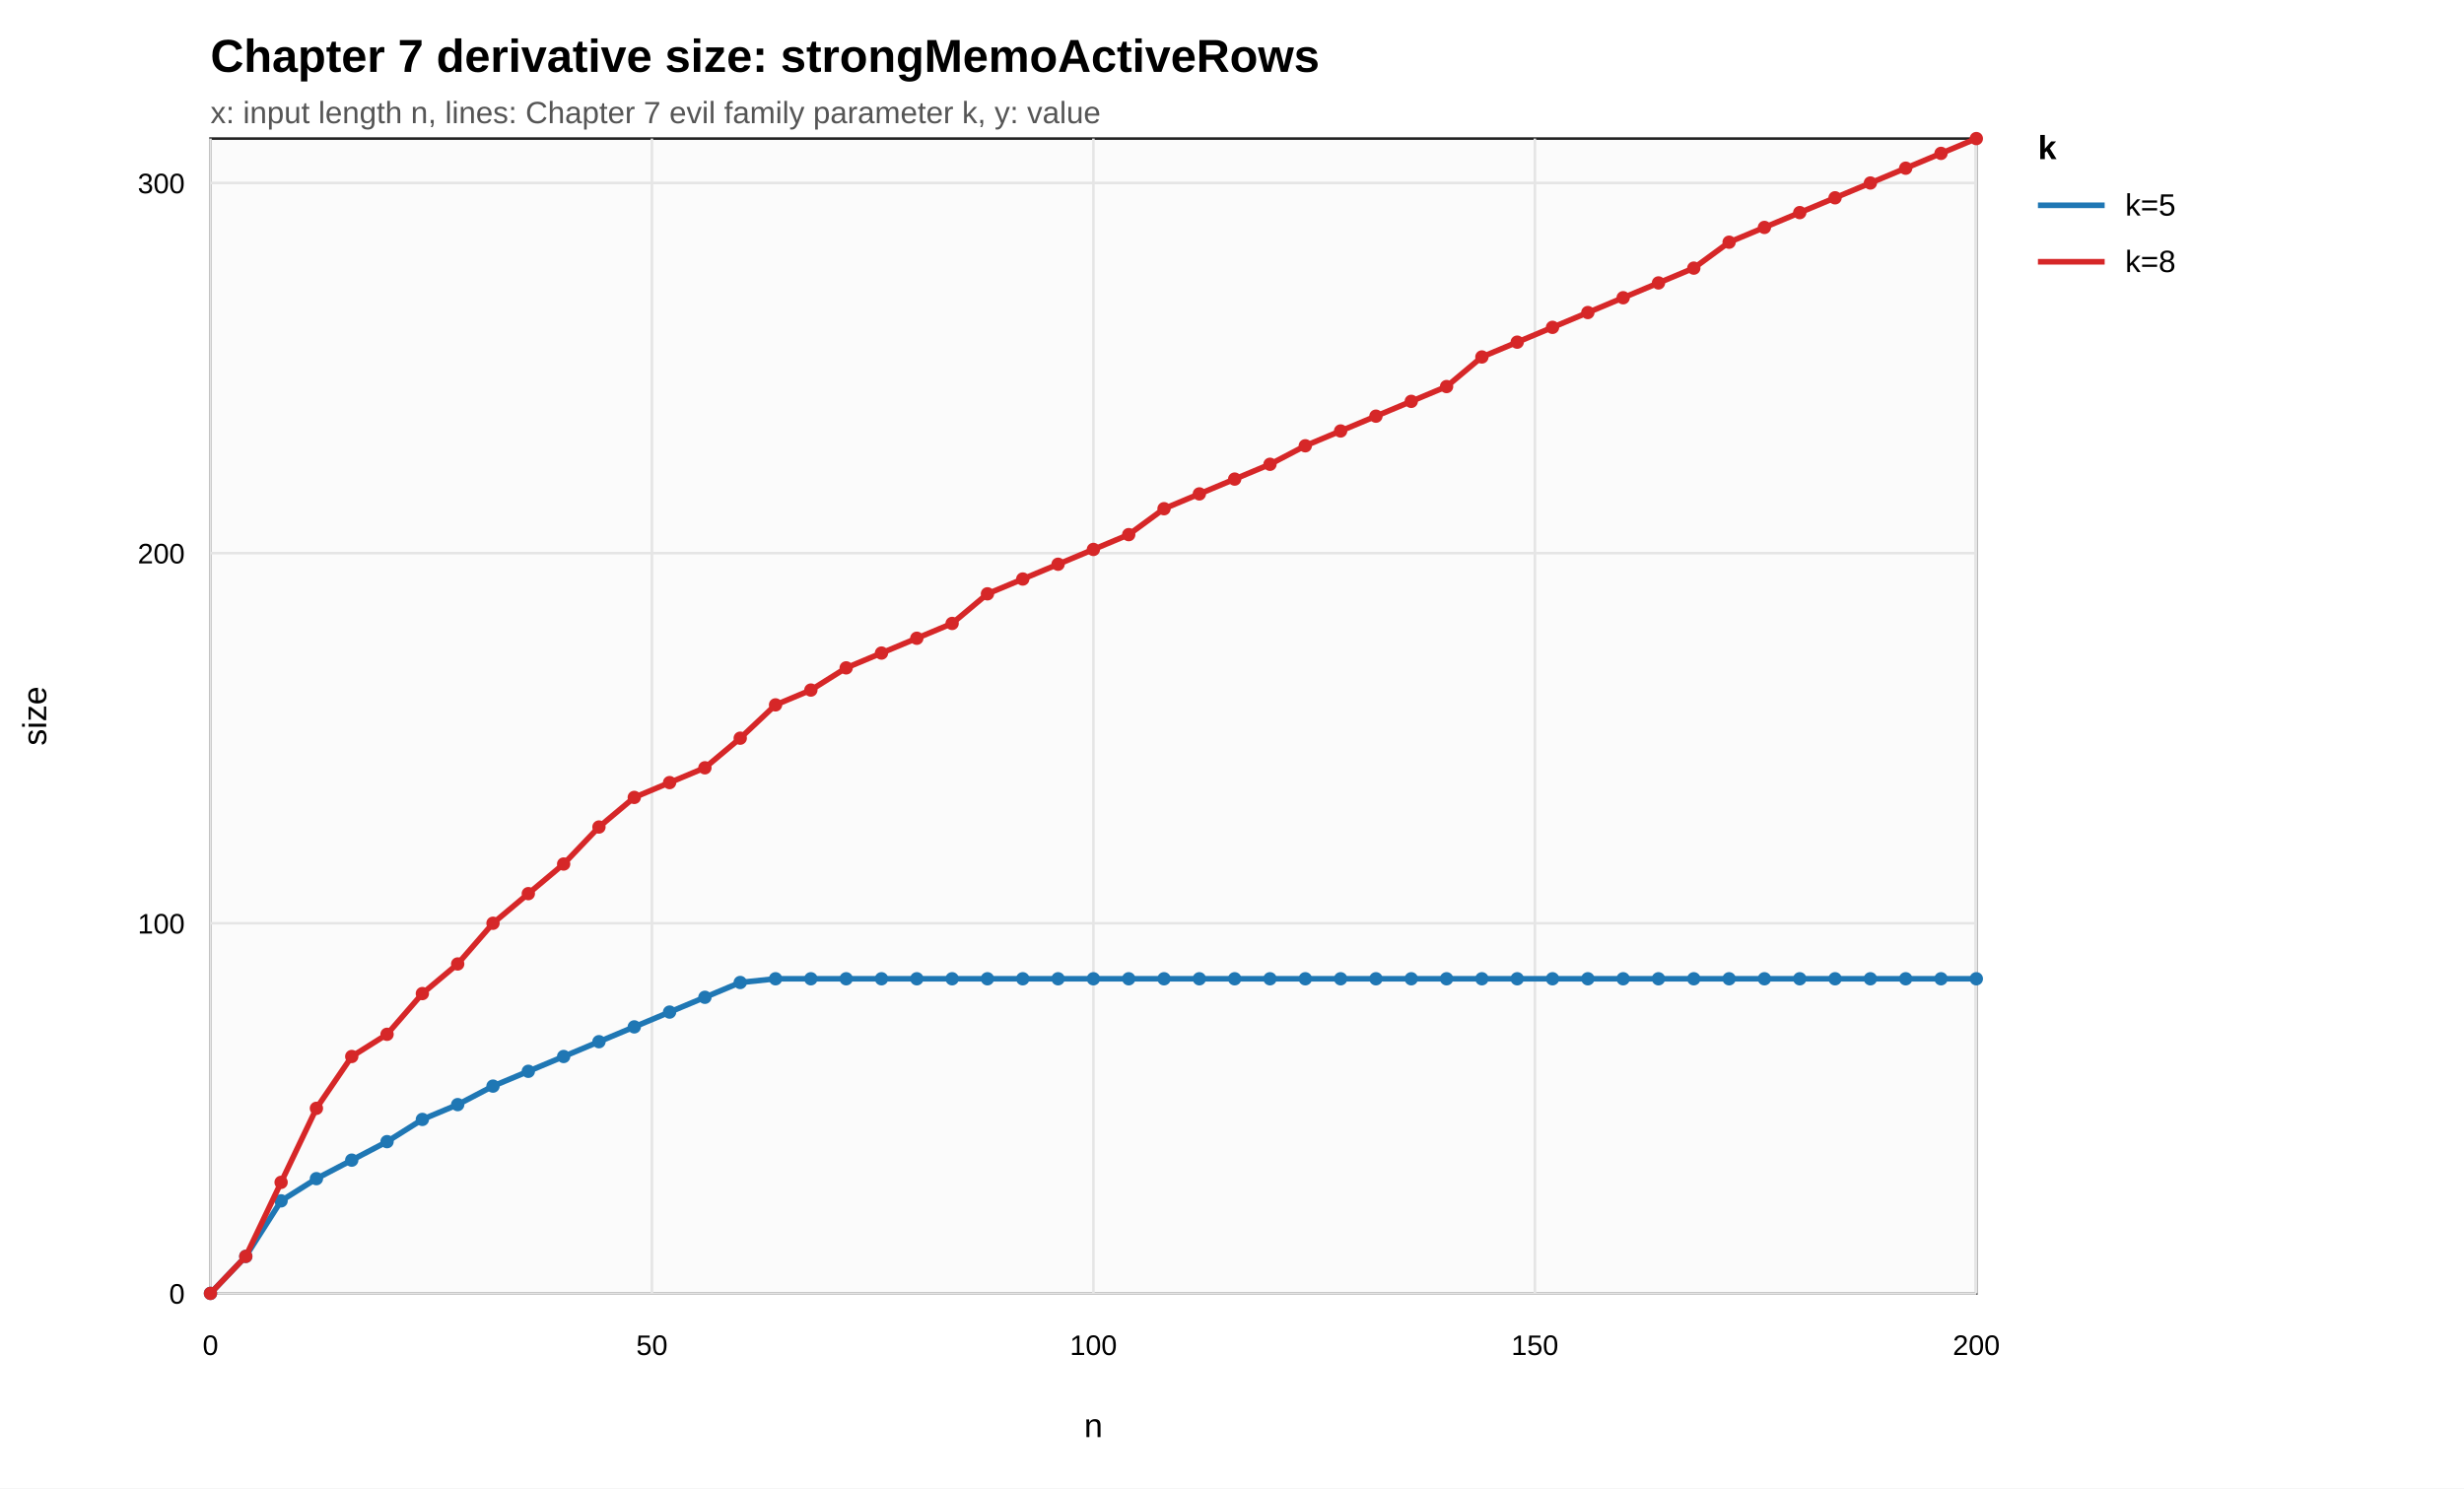
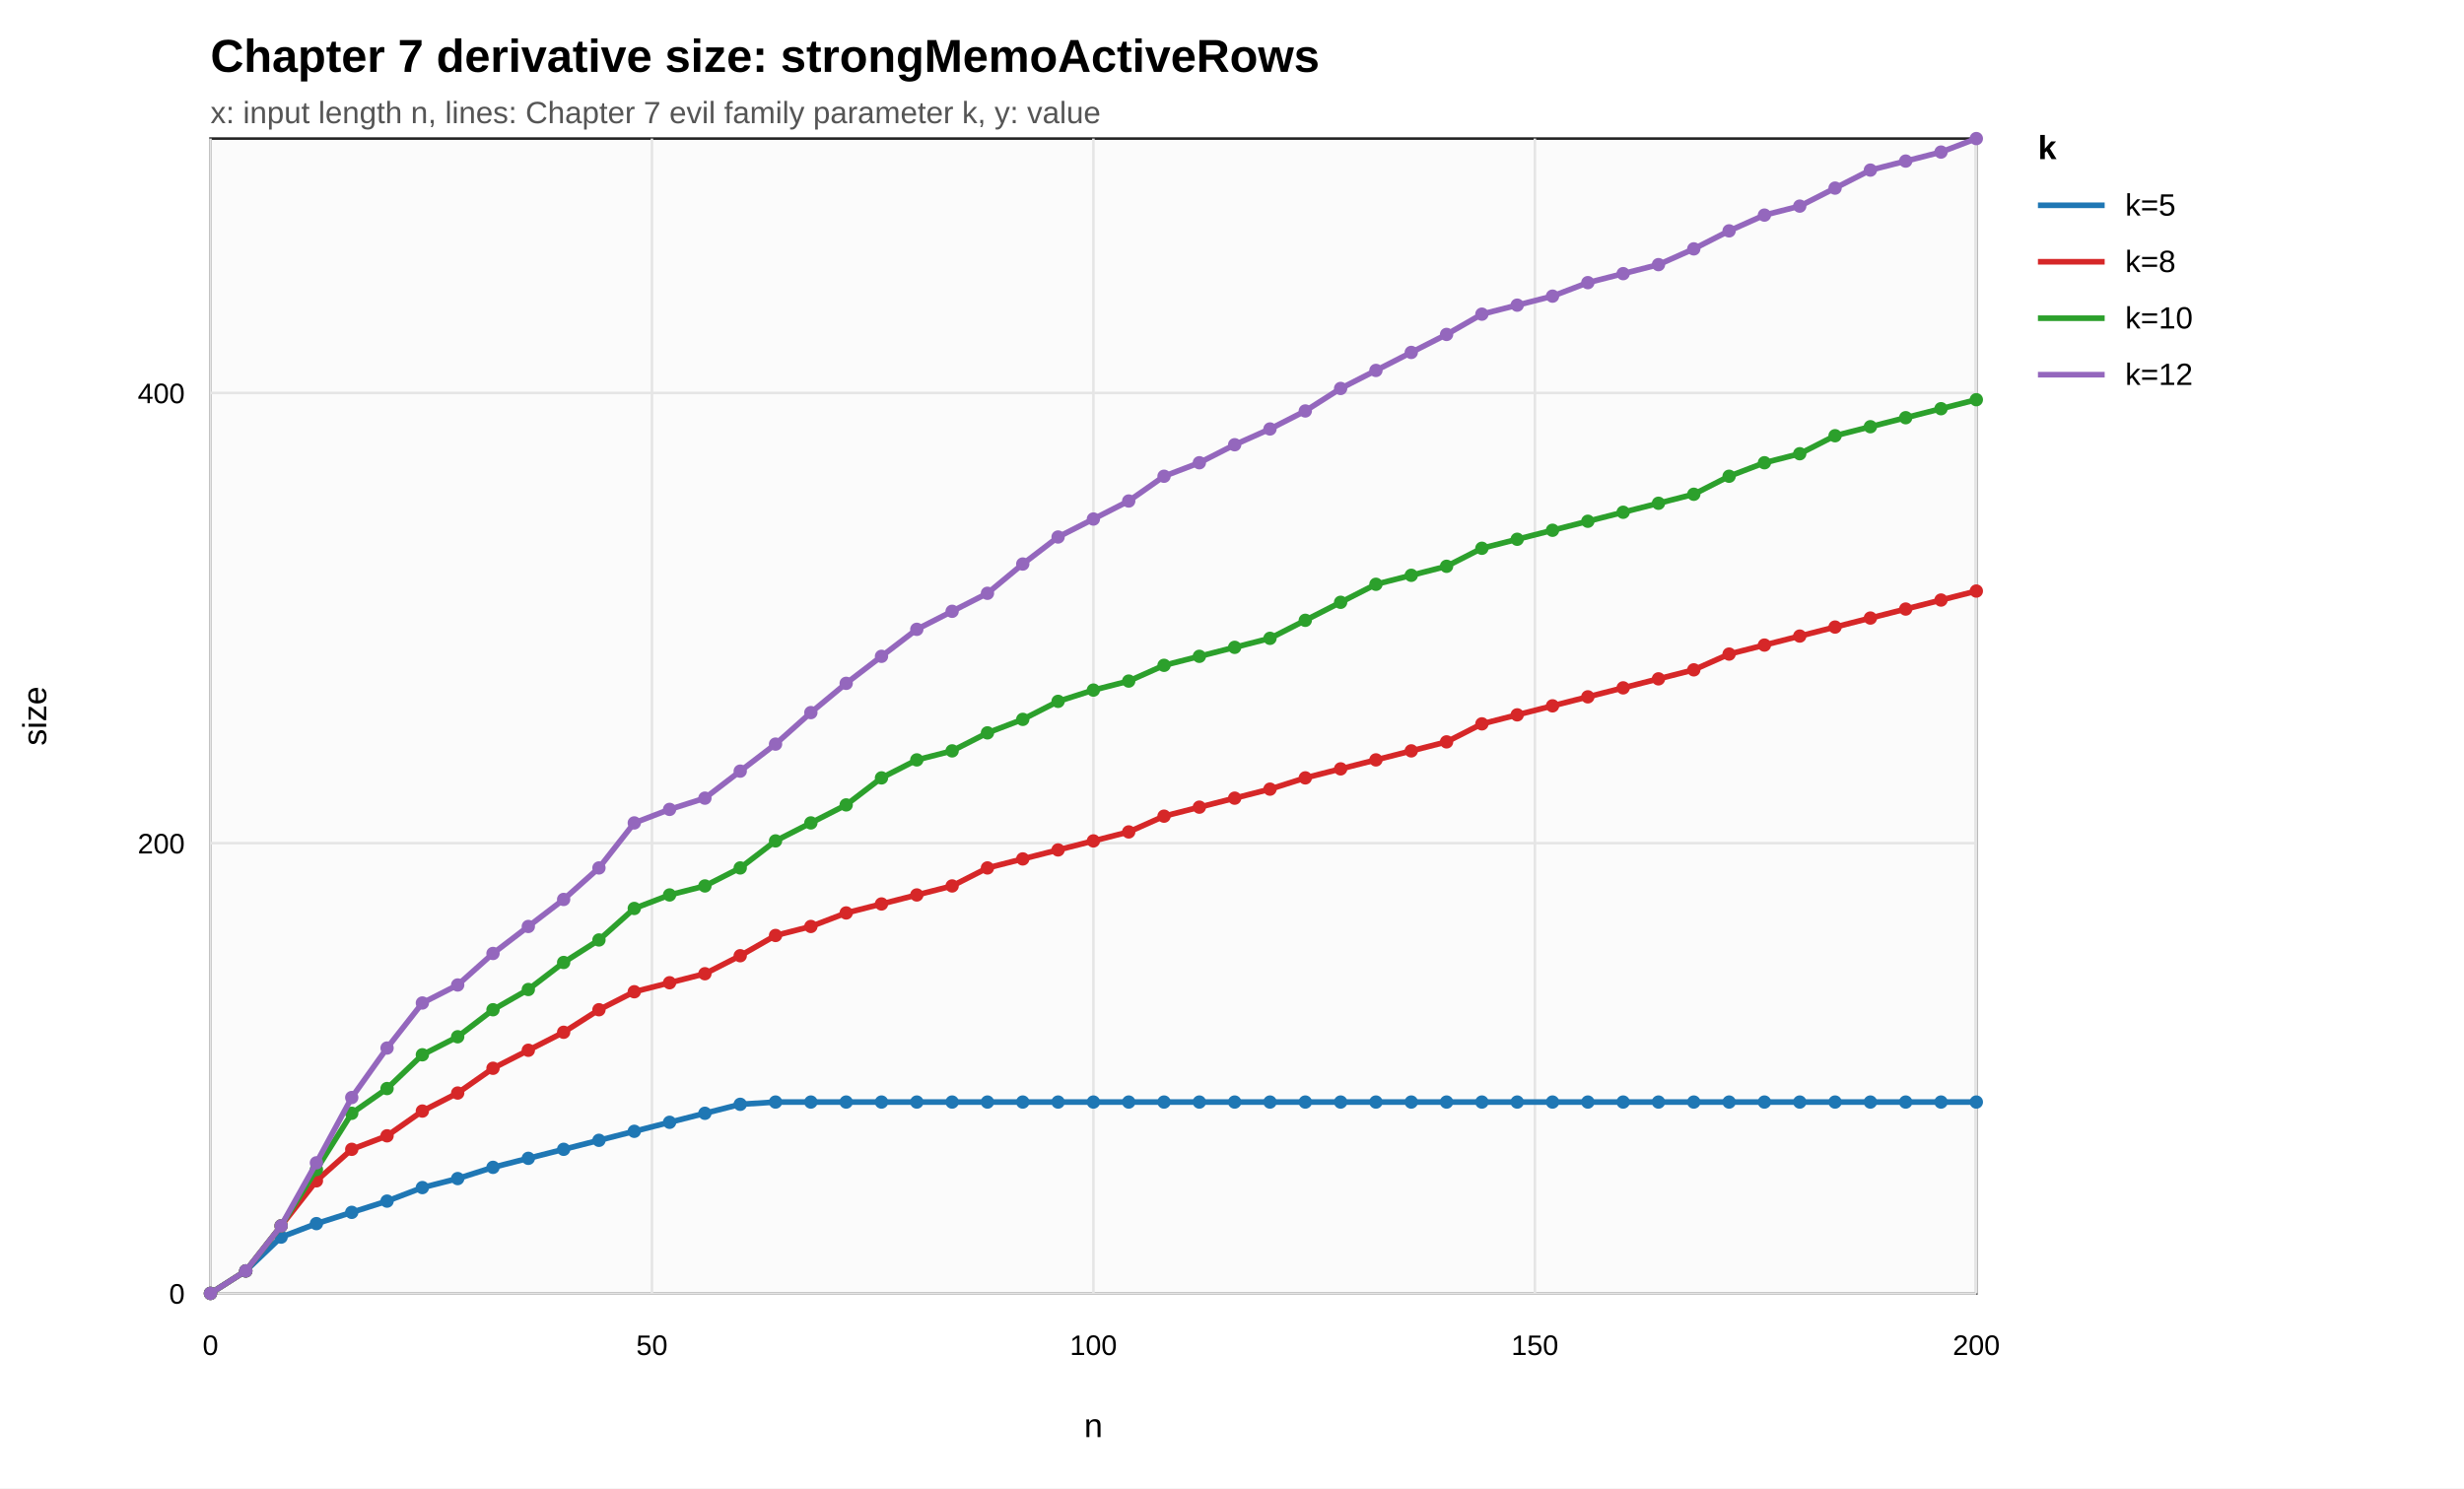
<svg xmlns="http://www.w3.org/2000/svg" width="960" height="580" viewBox="0 0 960 580">
  <rect width="100%" height="100%" fill="#ffffff" />
  <text x="82" y="28" font-family="Arial, sans-serif" font-size="18" font-weight="700">Chapter 7 derivative size: strongMemoActiveRows</text>
  <text x="82" y="48" font-family="Arial, sans-serif" font-size="12" fill="#555">x: input length n, lines: Chapter 7 evil family parameter k, y: value</text>
  <rect x="82" y="54" width="688" height="450" fill="#fbfbfb" stroke="#222" stroke-width="1" />
  <line x1="82.00" y1="54" x2="82.00" y2="504" stroke="#e5e5e5" stroke-width="1" />
  <text x="82.00" y="528" text-anchor="middle" font-family="Arial, sans-serif" font-size="11">0</text>
  <line x1="254.00" y1="54" x2="254.00" y2="504" stroke="#e5e5e5" stroke-width="1" />
  <text x="254.00" y="528" text-anchor="middle" font-family="Arial, sans-serif" font-size="11">50</text>
  <line x1="426.00" y1="54" x2="426.00" y2="504" stroke="#e5e5e5" stroke-width="1" />
  <text x="426.00" y="528" text-anchor="middle" font-family="Arial, sans-serif" font-size="11">100</text>
  <line x1="598.00" y1="54" x2="598.00" y2="504" stroke="#e5e5e5" stroke-width="1" />
  <text x="598.00" y="528" text-anchor="middle" font-family="Arial, sans-serif" font-size="11">150</text>
  <line x1="770.00" y1="54" x2="770.00" y2="504" stroke="#e5e5e5" stroke-width="1" />
  <text x="770.00" y="528" text-anchor="middle" font-family="Arial, sans-serif" font-size="11">200</text>
  <line x1="82" y1="504.00" x2="770" y2="504.00" stroke="#e5e5e5" stroke-width="1" />
  <text x="72" y="508.00" text-anchor="end" font-family="Arial, sans-serif" font-size="11">0</text>
-   <line x1="82" y1="359.77" x2="770" y2="359.77" stroke="#e5e5e5" stroke-width="1" />
-   <text x="72" y="363.77" text-anchor="end" font-family="Arial, sans-serif" font-size="11">100</text>
-   <line x1="82" y1="215.54" x2="770" y2="215.54" stroke="#e5e5e5" stroke-width="1" />
-   <text x="72" y="219.54" text-anchor="end" font-family="Arial, sans-serif" font-size="11">200</text>
-   <line x1="82" y1="71.31" x2="770" y2="71.31" stroke="#e5e5e5" stroke-width="1" />
-   <text x="72" y="75.31" text-anchor="end" font-family="Arial, sans-serif" font-size="11">300</text>
+   <line x1="82" y1="328.56" x2="770" y2="328.56" stroke="#e5e5e5" stroke-width="1" />
+   <text x="72" y="332.56" text-anchor="end" font-family="Arial, sans-serif" font-size="11">200</text>
+   <line x1="82" y1="153.12" x2="770" y2="153.12" stroke="#e5e5e5" stroke-width="1" />
+   <text x="72" y="157.12" text-anchor="end" font-family="Arial, sans-serif" font-size="11">400</text>
+   <line x1="82" y1="-22.32" x2="770" y2="-22.32" stroke="#e5e5e5" stroke-width="1" />
+   <text x="72" y="-18.32" text-anchor="end" font-family="Arial, sans-serif" font-size="11">600</text>
  <text x="426.00" y="560" text-anchor="middle" font-family="Arial, sans-serif" font-size="13">n</text>
  <text x="18" y="279.00" transform="rotate(-90 18,279.00)" text-anchor="middle" font-family="Arial, sans-serif" font-size="13">size</text>
-   <path d="M82.00,504.00 L95.76,489.58 L109.52,467.94 L123.28,459.29 L137.04,452.08 L150.80,444.87 L164.56,436.21 L178.32,430.44 L192.08,423.23 L205.84,417.46 L219.60,411.69 L233.36,405.92 L247.12,400.15 L260.88,394.38 L274.64,388.62 L288.40,382.85 L302.16,381.40 L315.92,381.40 L329.68,381.40 L343.44,381.40 L357.20,381.40 L370.96,381.40 L384.72,381.40 L398.48,381.40 L412.24,381.40 L426.00,381.40 L439.76,381.40 L453.52,381.40 L467.28,381.40 L481.04,381.40 L494.80,381.40 L508.56,381.40 L522.32,381.40 L536.08,381.40 L549.84,381.40 L563.60,381.40 L577.36,381.40 L591.12,381.40 L604.88,381.40 L618.64,381.40 L632.40,381.40 L646.16,381.40 L659.92,381.40 L673.68,381.40 L687.44,381.40 L701.20,381.40 L714.96,381.40 L728.72,381.40 L742.48,381.40 L756.24,381.40 L770.00,381.40" fill="none" stroke="#1f77b4" stroke-width="2.2" />
+   <path d="M82.00,504.00 L95.76,495.23 L109.52,482.07 L123.28,476.81 L137.04,472.42 L150.80,468.04 L164.56,462.77 L178.32,459.26 L192.08,454.88 L205.84,451.37 L219.60,447.86 L233.36,444.35 L247.12,440.84 L260.88,437.33 L274.64,433.82 L288.40,430.32 L302.16,429.44 L315.92,429.44 L329.68,429.44 L343.44,429.44 L357.20,429.44 L370.96,429.44 L384.72,429.44 L398.48,429.44 L412.24,429.44 L426.00,429.44 L439.76,429.44 L453.52,429.44 L467.28,429.44 L481.04,429.44 L494.80,429.44 L508.56,429.44 L522.32,429.44 L536.08,429.44 L549.84,429.44 L563.60,429.44 L577.36,429.44 L591.12,429.44 L604.88,429.44 L618.64,429.44 L632.40,429.44 L646.16,429.44 L659.92,429.44 L673.68,429.44 L687.44,429.44 L701.20,429.44 L714.96,429.44 L728.72,429.44 L742.48,429.44 L756.24,429.44 L770.00,429.44" fill="none" stroke="#1f77b4" stroke-width="2.2" />
  <circle cx="82.00" cy="504.00" r="2.6" fill="#1f77b4" />
-   <circle cx="95.76" cy="489.58" r="2.6" fill="#1f77b4" />
-   <circle cx="109.52" cy="467.94" r="2.6" fill="#1f77b4" />
-   <circle cx="123.28" cy="459.29" r="2.6" fill="#1f77b4" />
-   <circle cx="137.04" cy="452.08" r="2.6" fill="#1f77b4" />
-   <circle cx="150.80" cy="444.87" r="2.6" fill="#1f77b4" />
-   <circle cx="164.56" cy="436.21" r="2.6" fill="#1f77b4" />
-   <circle cx="178.32" cy="430.44" r="2.6" fill="#1f77b4" />
-   <circle cx="192.08" cy="423.23" r="2.6" fill="#1f77b4" />
-   <circle cx="205.84" cy="417.46" r="2.6" fill="#1f77b4" />
-   <circle cx="219.60" cy="411.69" r="2.6" fill="#1f77b4" />
-   <circle cx="233.36" cy="405.92" r="2.6" fill="#1f77b4" />
-   <circle cx="247.12" cy="400.15" r="2.6" fill="#1f77b4" />
-   <circle cx="260.88" cy="394.38" r="2.6" fill="#1f77b4" />
-   <circle cx="274.64" cy="388.62" r="2.6" fill="#1f77b4" />
-   <circle cx="288.40" cy="382.85" r="2.6" fill="#1f77b4" />
-   <circle cx="302.16" cy="381.40" r="2.6" fill="#1f77b4" />
-   <circle cx="315.92" cy="381.40" r="2.6" fill="#1f77b4" />
-   <circle cx="329.68" cy="381.40" r="2.6" fill="#1f77b4" />
-   <circle cx="343.44" cy="381.40" r="2.6" fill="#1f77b4" />
-   <circle cx="357.20" cy="381.40" r="2.6" fill="#1f77b4" />
-   <circle cx="370.96" cy="381.40" r="2.6" fill="#1f77b4" />
-   <circle cx="384.72" cy="381.40" r="2.6" fill="#1f77b4" />
-   <circle cx="398.48" cy="381.40" r="2.6" fill="#1f77b4" />
-   <circle cx="412.24" cy="381.40" r="2.6" fill="#1f77b4" />
-   <circle cx="426.00" cy="381.40" r="2.6" fill="#1f77b4" />
-   <circle cx="439.76" cy="381.40" r="2.6" fill="#1f77b4" />
-   <circle cx="453.52" cy="381.40" r="2.6" fill="#1f77b4" />
-   <circle cx="467.28" cy="381.40" r="2.6" fill="#1f77b4" />
-   <circle cx="481.04" cy="381.40" r="2.6" fill="#1f77b4" />
-   <circle cx="494.80" cy="381.40" r="2.6" fill="#1f77b4" />
-   <circle cx="508.56" cy="381.40" r="2.6" fill="#1f77b4" />
-   <circle cx="522.32" cy="381.40" r="2.6" fill="#1f77b4" />
-   <circle cx="536.08" cy="381.40" r="2.6" fill="#1f77b4" />
-   <circle cx="549.84" cy="381.40" r="2.6" fill="#1f77b4" />
-   <circle cx="563.60" cy="381.40" r="2.6" fill="#1f77b4" />
-   <circle cx="577.36" cy="381.40" r="2.6" fill="#1f77b4" />
-   <circle cx="591.12" cy="381.40" r="2.6" fill="#1f77b4" />
-   <circle cx="604.88" cy="381.40" r="2.6" fill="#1f77b4" />
-   <circle cx="618.64" cy="381.40" r="2.6" fill="#1f77b4" />
-   <circle cx="632.40" cy="381.40" r="2.6" fill="#1f77b4" />
-   <circle cx="646.16" cy="381.40" r="2.6" fill="#1f77b4" />
-   <circle cx="659.92" cy="381.40" r="2.6" fill="#1f77b4" />
-   <circle cx="673.68" cy="381.40" r="2.6" fill="#1f77b4" />
-   <circle cx="687.44" cy="381.40" r="2.6" fill="#1f77b4" />
-   <circle cx="701.20" cy="381.40" r="2.6" fill="#1f77b4" />
-   <circle cx="714.96" cy="381.40" r="2.6" fill="#1f77b4" />
-   <circle cx="728.72" cy="381.40" r="2.6" fill="#1f77b4" />
-   <circle cx="742.48" cy="381.40" r="2.6" fill="#1f77b4" />
-   <circle cx="756.24" cy="381.40" r="2.6" fill="#1f77b4" />
-   <circle cx="770.00" cy="381.40" r="2.6" fill="#1f77b4" />
-   <path d="M82.00,504.00 L95.76,489.58 L109.52,460.73 L123.28,431.88 L137.04,411.69 L150.80,403.04 L164.56,387.17 L178.32,375.63 L192.08,359.77 L205.84,348.23 L219.60,336.69 L233.36,322.27 L247.12,310.73 L260.88,304.96 L274.64,299.19 L288.40,287.65 L302.16,274.67 L315.92,268.90 L329.68,260.25 L343.44,254.48 L357.20,248.71 L370.96,242.94 L384.72,231.40 L398.48,225.63 L412.24,219.87 L426.00,214.10 L439.76,208.33 L453.52,198.23 L467.28,192.46 L481.04,186.69 L494.80,180.92 L508.56,173.71 L522.32,167.94 L536.08,162.17 L549.84,156.40 L563.60,150.63 L577.36,139.10 L591.12,133.33 L604.88,127.56 L618.64,121.79 L632.40,116.02 L646.16,110.25 L659.92,104.48 L673.68,94.38 L687.44,88.62 L701.20,82.85 L714.96,77.08 L728.72,71.31 L742.48,65.54 L756.24,59.77 L770.00,54.00" fill="none" stroke="#d62728" stroke-width="2.2" />
+   <circle cx="95.76" cy="495.23" r="2.6" fill="#1f77b4" />
+   <circle cx="109.52" cy="482.07" r="2.6" fill="#1f77b4" />
+   <circle cx="123.28" cy="476.81" r="2.6" fill="#1f77b4" />
+   <circle cx="137.04" cy="472.42" r="2.6" fill="#1f77b4" />
+   <circle cx="150.80" cy="468.04" r="2.6" fill="#1f77b4" />
+   <circle cx="164.56" cy="462.77" r="2.6" fill="#1f77b4" />
+   <circle cx="178.32" cy="459.26" r="2.6" fill="#1f77b4" />
+   <circle cx="192.08" cy="454.88" r="2.6" fill="#1f77b4" />
+   <circle cx="205.84" cy="451.37" r="2.6" fill="#1f77b4" />
+   <circle cx="219.60" cy="447.86" r="2.6" fill="#1f77b4" />
+   <circle cx="233.36" cy="444.35" r="2.6" fill="#1f77b4" />
+   <circle cx="247.12" cy="440.84" r="2.6" fill="#1f77b4" />
+   <circle cx="260.88" cy="437.33" r="2.6" fill="#1f77b4" />
+   <circle cx="274.64" cy="433.82" r="2.6" fill="#1f77b4" />
+   <circle cx="288.40" cy="430.32" r="2.6" fill="#1f77b4" />
+   <circle cx="302.16" cy="429.44" r="2.6" fill="#1f77b4" />
+   <circle cx="315.92" cy="429.44" r="2.6" fill="#1f77b4" />
+   <circle cx="329.68" cy="429.44" r="2.6" fill="#1f77b4" />
+   <circle cx="343.44" cy="429.44" r="2.6" fill="#1f77b4" />
+   <circle cx="357.20" cy="429.44" r="2.6" fill="#1f77b4" />
+   <circle cx="370.96" cy="429.44" r="2.6" fill="#1f77b4" />
+   <circle cx="384.72" cy="429.44" r="2.6" fill="#1f77b4" />
+   <circle cx="398.48" cy="429.44" r="2.6" fill="#1f77b4" />
+   <circle cx="412.24" cy="429.44" r="2.6" fill="#1f77b4" />
+   <circle cx="426.00" cy="429.44" r="2.6" fill="#1f77b4" />
+   <circle cx="439.76" cy="429.44" r="2.6" fill="#1f77b4" />
+   <circle cx="453.52" cy="429.44" r="2.6" fill="#1f77b4" />
+   <circle cx="467.28" cy="429.44" r="2.6" fill="#1f77b4" />
+   <circle cx="481.04" cy="429.44" r="2.6" fill="#1f77b4" />
+   <circle cx="494.80" cy="429.44" r="2.6" fill="#1f77b4" />
+   <circle cx="508.56" cy="429.44" r="2.6" fill="#1f77b4" />
+   <circle cx="522.32" cy="429.44" r="2.6" fill="#1f77b4" />
+   <circle cx="536.08" cy="429.44" r="2.6" fill="#1f77b4" />
+   <circle cx="549.84" cy="429.44" r="2.6" fill="#1f77b4" />
+   <circle cx="563.60" cy="429.44" r="2.6" fill="#1f77b4" />
+   <circle cx="577.36" cy="429.44" r="2.6" fill="#1f77b4" />
+   <circle cx="591.12" cy="429.44" r="2.6" fill="#1f77b4" />
+   <circle cx="604.88" cy="429.44" r="2.6" fill="#1f77b4" />
+   <circle cx="618.64" cy="429.44" r="2.6" fill="#1f77b4" />
+   <circle cx="632.40" cy="429.44" r="2.6" fill="#1f77b4" />
+   <circle cx="646.16" cy="429.44" r="2.6" fill="#1f77b4" />
+   <circle cx="659.92" cy="429.44" r="2.6" fill="#1f77b4" />
+   <circle cx="673.68" cy="429.44" r="2.6" fill="#1f77b4" />
+   <circle cx="687.44" cy="429.44" r="2.6" fill="#1f77b4" />
+   <circle cx="701.20" cy="429.44" r="2.6" fill="#1f77b4" />
+   <circle cx="714.96" cy="429.44" r="2.6" fill="#1f77b4" />
+   <circle cx="728.72" cy="429.44" r="2.6" fill="#1f77b4" />
+   <circle cx="742.48" cy="429.44" r="2.6" fill="#1f77b4" />
+   <circle cx="756.24" cy="429.44" r="2.6" fill="#1f77b4" />
+   <circle cx="770.00" cy="429.44" r="2.6" fill="#1f77b4" />
+   <path d="M82.00,504.00 L95.76,495.23 L109.52,477.68 L123.28,460.14 L137.04,447.86 L150.80,442.60 L164.56,432.95 L178.32,425.93 L192.08,416.28 L205.84,409.26 L219.60,402.25 L233.36,393.47 L247.12,386.46 L260.88,382.95 L274.64,379.44 L288.40,372.42 L302.16,364.53 L315.92,361.02 L329.68,355.75 L343.44,352.25 L357.20,348.74 L370.96,345.23 L384.72,338.21 L398.48,334.70 L412.24,331.19 L426.00,327.68 L439.76,324.18 L453.52,318.04 L467.28,314.53 L481.04,311.02 L494.80,307.51 L508.56,303.12 L522.32,299.61 L536.08,296.11 L549.84,292.60 L563.60,289.09 L577.36,282.07 L591.12,278.56 L604.88,275.05 L618.64,271.54 L632.40,268.04 L646.16,264.53 L659.92,261.02 L673.68,254.88 L687.44,251.37 L701.20,247.86 L714.96,244.35 L728.72,240.84 L742.48,237.33 L756.24,233.82 L770.00,230.32" fill="none" stroke="#d62728" stroke-width="2.2" />
  <circle cx="82.00" cy="504.00" r="2.6" fill="#d62728" />
-   <circle cx="95.76" cy="489.58" r="2.6" fill="#d62728" />
-   <circle cx="109.52" cy="460.73" r="2.6" fill="#d62728" />
-   <circle cx="123.28" cy="431.88" r="2.6" fill="#d62728" />
-   <circle cx="137.04" cy="411.69" r="2.6" fill="#d62728" />
-   <circle cx="150.80" cy="403.04" r="2.6" fill="#d62728" />
-   <circle cx="164.56" cy="387.17" r="2.6" fill="#d62728" />
-   <circle cx="178.32" cy="375.63" r="2.6" fill="#d62728" />
-   <circle cx="192.08" cy="359.77" r="2.6" fill="#d62728" />
-   <circle cx="205.84" cy="348.23" r="2.6" fill="#d62728" />
-   <circle cx="219.60" cy="336.69" r="2.6" fill="#d62728" />
-   <circle cx="233.36" cy="322.27" r="2.6" fill="#d62728" />
-   <circle cx="247.12" cy="310.73" r="2.6" fill="#d62728" />
-   <circle cx="260.88" cy="304.96" r="2.6" fill="#d62728" />
-   <circle cx="274.64" cy="299.19" r="2.6" fill="#d62728" />
-   <circle cx="288.40" cy="287.65" r="2.6" fill="#d62728" />
-   <circle cx="302.16" cy="274.67" r="2.6" fill="#d62728" />
-   <circle cx="315.92" cy="268.90" r="2.6" fill="#d62728" />
-   <circle cx="329.68" cy="260.25" r="2.6" fill="#d62728" />
-   <circle cx="343.44" cy="254.48" r="2.6" fill="#d62728" />
-   <circle cx="357.20" cy="248.71" r="2.6" fill="#d62728" />
-   <circle cx="370.96" cy="242.94" r="2.6" fill="#d62728" />
-   <circle cx="384.72" cy="231.40" r="2.6" fill="#d62728" />
-   <circle cx="398.48" cy="225.63" r="2.6" fill="#d62728" />
-   <circle cx="412.24" cy="219.87" r="2.6" fill="#d62728" />
-   <circle cx="426.00" cy="214.10" r="2.6" fill="#d62728" />
-   <circle cx="439.76" cy="208.33" r="2.6" fill="#d62728" />
-   <circle cx="453.52" cy="198.23" r="2.6" fill="#d62728" />
-   <circle cx="467.28" cy="192.46" r="2.6" fill="#d62728" />
-   <circle cx="481.04" cy="186.69" r="2.6" fill="#d62728" />
-   <circle cx="494.80" cy="180.92" r="2.6" fill="#d62728" />
-   <circle cx="508.56" cy="173.71" r="2.6" fill="#d62728" />
-   <circle cx="522.32" cy="167.94" r="2.6" fill="#d62728" />
-   <circle cx="536.08" cy="162.17" r="2.6" fill="#d62728" />
-   <circle cx="549.84" cy="156.40" r="2.6" fill="#d62728" />
-   <circle cx="563.60" cy="150.63" r="2.6" fill="#d62728" />
-   <circle cx="577.36" cy="139.10" r="2.6" fill="#d62728" />
-   <circle cx="591.12" cy="133.33" r="2.6" fill="#d62728" />
-   <circle cx="604.88" cy="127.56" r="2.6" fill="#d62728" />
-   <circle cx="618.64" cy="121.79" r="2.6" fill="#d62728" />
-   <circle cx="632.40" cy="116.02" r="2.6" fill="#d62728" />
-   <circle cx="646.16" cy="110.25" r="2.6" fill="#d62728" />
-   <circle cx="659.92" cy="104.48" r="2.6" fill="#d62728" />
-   <circle cx="673.68" cy="94.38" r="2.6" fill="#d62728" />
-   <circle cx="687.44" cy="88.62" r="2.6" fill="#d62728" />
-   <circle cx="701.20" cy="82.85" r="2.6" fill="#d62728" />
-   <circle cx="714.96" cy="77.08" r="2.6" fill="#d62728" />
-   <circle cx="728.72" cy="71.31" r="2.6" fill="#d62728" />
-   <circle cx="742.48" cy="65.54" r="2.6" fill="#d62728" />
-   <circle cx="756.24" cy="59.77" r="2.6" fill="#d62728" />
-   <circle cx="770.00" cy="54.00" r="2.6" fill="#d62728" />
+   <circle cx="95.76" cy="495.23" r="2.6" fill="#d62728" />
+   <circle cx="109.52" cy="477.68" r="2.6" fill="#d62728" />
+   <circle cx="123.28" cy="460.14" r="2.6" fill="#d62728" />
+   <circle cx="137.04" cy="447.86" r="2.6" fill="#d62728" />
+   <circle cx="150.80" cy="442.60" r="2.6" fill="#d62728" />
+   <circle cx="164.56" cy="432.95" r="2.6" fill="#d62728" />
+   <circle cx="178.32" cy="425.93" r="2.6" fill="#d62728" />
+   <circle cx="192.08" cy="416.28" r="2.6" fill="#d62728" />
+   <circle cx="205.84" cy="409.26" r="2.6" fill="#d62728" />
+   <circle cx="219.60" cy="402.25" r="2.6" fill="#d62728" />
+   <circle cx="233.36" cy="393.47" r="2.6" fill="#d62728" />
+   <circle cx="247.12" cy="386.46" r="2.6" fill="#d62728" />
+   <circle cx="260.88" cy="382.95" r="2.6" fill="#d62728" />
+   <circle cx="274.64" cy="379.44" r="2.6" fill="#d62728" />
+   <circle cx="288.40" cy="372.42" r="2.6" fill="#d62728" />
+   <circle cx="302.16" cy="364.53" r="2.6" fill="#d62728" />
+   <circle cx="315.92" cy="361.02" r="2.6" fill="#d62728" />
+   <circle cx="329.68" cy="355.75" r="2.6" fill="#d62728" />
+   <circle cx="343.44" cy="352.25" r="2.6" fill="#d62728" />
+   <circle cx="357.20" cy="348.74" r="2.6" fill="#d62728" />
+   <circle cx="370.96" cy="345.23" r="2.6" fill="#d62728" />
+   <circle cx="384.72" cy="338.21" r="2.6" fill="#d62728" />
+   <circle cx="398.48" cy="334.70" r="2.6" fill="#d62728" />
+   <circle cx="412.24" cy="331.19" r="2.6" fill="#d62728" />
+   <circle cx="426.00" cy="327.68" r="2.6" fill="#d62728" />
+   <circle cx="439.76" cy="324.18" r="2.6" fill="#d62728" />
+   <circle cx="453.52" cy="318.04" r="2.6" fill="#d62728" />
+   <circle cx="467.28" cy="314.53" r="2.6" fill="#d62728" />
+   <circle cx="481.04" cy="311.02" r="2.6" fill="#d62728" />
+   <circle cx="494.80" cy="307.51" r="2.6" fill="#d62728" />
+   <circle cx="508.56" cy="303.12" r="2.6" fill="#d62728" />
+   <circle cx="522.32" cy="299.61" r="2.6" fill="#d62728" />
+   <circle cx="536.08" cy="296.11" r="2.6" fill="#d62728" />
+   <circle cx="549.84" cy="292.60" r="2.6" fill="#d62728" />
+   <circle cx="563.60" cy="289.09" r="2.6" fill="#d62728" />
+   <circle cx="577.36" cy="282.07" r="2.6" fill="#d62728" />
+   <circle cx="591.12" cy="278.56" r="2.6" fill="#d62728" />
+   <circle cx="604.88" cy="275.05" r="2.6" fill="#d62728" />
+   <circle cx="618.64" cy="271.54" r="2.6" fill="#d62728" />
+   <circle cx="632.40" cy="268.04" r="2.6" fill="#d62728" />
+   <circle cx="646.16" cy="264.53" r="2.6" fill="#d62728" />
+   <circle cx="659.92" cy="261.02" r="2.6" fill="#d62728" />
+   <circle cx="673.68" cy="254.88" r="2.6" fill="#d62728" />
+   <circle cx="687.44" cy="251.37" r="2.6" fill="#d62728" />
+   <circle cx="701.20" cy="247.86" r="2.6" fill="#d62728" />
+   <circle cx="714.96" cy="244.35" r="2.6" fill="#d62728" />
+   <circle cx="728.72" cy="240.84" r="2.6" fill="#d62728" />
+   <circle cx="742.48" cy="237.33" r="2.6" fill="#d62728" />
+   <circle cx="756.24" cy="233.82" r="2.6" fill="#d62728" />
+   <circle cx="770.00" cy="230.32" r="2.6" fill="#d62728" />
+   <path d="M82.00,504.00 L95.76,495.23 L109.52,477.68 L123.28,455.75 L137.04,433.82 L150.80,424.18 L164.56,411.02 L178.32,404.00 L192.08,393.47 L205.84,385.58 L219.60,375.05 L233.36,366.28 L247.12,354.00 L260.88,348.74 L274.64,345.23 L288.40,338.21 L302.16,327.68 L315.92,320.67 L329.68,313.65 L343.44,303.12 L357.20,296.11 L370.96,292.60 L384.72,285.58 L398.48,280.32 L412.24,273.30 L426.00,268.91 L439.76,265.40 L453.52,259.26 L467.28,255.75 L481.04,252.25 L494.80,248.74 L508.56,241.72 L522.32,234.70 L536.08,227.68 L549.84,224.18 L563.60,220.67 L577.36,213.65 L591.12,210.14 L604.88,206.63 L618.64,203.12 L632.40,199.61 L646.16,196.11 L659.92,192.60 L673.68,185.58 L687.44,180.32 L701.20,176.81 L714.96,169.79 L728.72,166.28 L742.48,162.77 L756.24,159.26 L770.00,155.75" fill="none" stroke="#2ca02c" stroke-width="2.2" />
+   <circle cx="82.00" cy="504.00" r="2.6" fill="#2ca02c" />
+   <circle cx="95.76" cy="495.23" r="2.6" fill="#2ca02c" />
+   <circle cx="109.52" cy="477.68" r="2.6" fill="#2ca02c" />
+   <circle cx="123.28" cy="455.75" r="2.6" fill="#2ca02c" />
+   <circle cx="137.04" cy="433.82" r="2.6" fill="#2ca02c" />
+   <circle cx="150.80" cy="424.18" r="2.6" fill="#2ca02c" />
+   <circle cx="164.56" cy="411.02" r="2.6" fill="#2ca02c" />
+   <circle cx="178.32" cy="404.00" r="2.6" fill="#2ca02c" />
+   <circle cx="192.08" cy="393.47" r="2.6" fill="#2ca02c" />
+   <circle cx="205.84" cy="385.58" r="2.6" fill="#2ca02c" />
+   <circle cx="219.60" cy="375.05" r="2.6" fill="#2ca02c" />
+   <circle cx="233.36" cy="366.28" r="2.6" fill="#2ca02c" />
+   <circle cx="247.12" cy="354.00" r="2.6" fill="#2ca02c" />
+   <circle cx="260.88" cy="348.74" r="2.6" fill="#2ca02c" />
+   <circle cx="274.64" cy="345.23" r="2.6" fill="#2ca02c" />
+   <circle cx="288.40" cy="338.21" r="2.6" fill="#2ca02c" />
+   <circle cx="302.16" cy="327.68" r="2.6" fill="#2ca02c" />
+   <circle cx="315.92" cy="320.67" r="2.6" fill="#2ca02c" />
+   <circle cx="329.68" cy="313.65" r="2.6" fill="#2ca02c" />
+   <circle cx="343.44" cy="303.12" r="2.6" fill="#2ca02c" />
+   <circle cx="357.20" cy="296.11" r="2.6" fill="#2ca02c" />
+   <circle cx="370.96" cy="292.60" r="2.6" fill="#2ca02c" />
+   <circle cx="384.72" cy="285.58" r="2.6" fill="#2ca02c" />
+   <circle cx="398.48" cy="280.32" r="2.6" fill="#2ca02c" />
+   <circle cx="412.24" cy="273.30" r="2.6" fill="#2ca02c" />
+   <circle cx="426.00" cy="268.91" r="2.6" fill="#2ca02c" />
+   <circle cx="439.76" cy="265.40" r="2.6" fill="#2ca02c" />
+   <circle cx="453.52" cy="259.26" r="2.6" fill="#2ca02c" />
+   <circle cx="467.28" cy="255.75" r="2.6" fill="#2ca02c" />
+   <circle cx="481.04" cy="252.25" r="2.6" fill="#2ca02c" />
+   <circle cx="494.80" cy="248.74" r="2.6" fill="#2ca02c" />
+   <circle cx="508.56" cy="241.72" r="2.6" fill="#2ca02c" />
+   <circle cx="522.32" cy="234.70" r="2.6" fill="#2ca02c" />
+   <circle cx="536.08" cy="227.68" r="2.6" fill="#2ca02c" />
+   <circle cx="549.84" cy="224.18" r="2.6" fill="#2ca02c" />
+   <circle cx="563.60" cy="220.67" r="2.6" fill="#2ca02c" />
+   <circle cx="577.36" cy="213.65" r="2.6" fill="#2ca02c" />
+   <circle cx="591.12" cy="210.14" r="2.6" fill="#2ca02c" />
+   <circle cx="604.88" cy="206.63" r="2.6" fill="#2ca02c" />
+   <circle cx="618.64" cy="203.12" r="2.6" fill="#2ca02c" />
+   <circle cx="632.40" cy="199.61" r="2.6" fill="#2ca02c" />
+   <circle cx="646.16" cy="196.11" r="2.6" fill="#2ca02c" />
+   <circle cx="659.92" cy="192.60" r="2.6" fill="#2ca02c" />
+   <circle cx="673.68" cy="185.58" r="2.6" fill="#2ca02c" />
+   <circle cx="687.44" cy="180.32" r="2.6" fill="#2ca02c" />
+   <circle cx="701.20" cy="176.81" r="2.6" fill="#2ca02c" />
+   <circle cx="714.96" cy="169.79" r="2.6" fill="#2ca02c" />
+   <circle cx="728.72" cy="166.28" r="2.6" fill="#2ca02c" />
+   <circle cx="742.48" cy="162.77" r="2.6" fill="#2ca02c" />
+   <circle cx="756.24" cy="159.26" r="2.6" fill="#2ca02c" />
+   <circle cx="770.00" cy="155.75" r="2.6" fill="#2ca02c" />
+   <path d="M82.00,504.00 L95.76,495.23 L109.52,477.68 L123.28,453.12 L137.04,427.68 L150.80,408.39 L164.56,390.84 L178.32,383.82 L192.08,371.54 L205.84,361.02 L219.60,350.49 L233.36,338.21 L247.12,320.67 L260.88,315.40 L274.64,311.02 L288.40,300.49 L302.16,289.96 L315.92,277.68 L329.68,266.28 L343.44,255.75 L357.20,245.23 L370.96,238.21 L384.72,231.19 L398.48,219.79 L412.24,209.26 L426.00,202.25 L439.76,195.23 L453.52,185.58 L467.28,180.32 L481.04,173.30 L494.80,167.16 L508.56,160.14 L522.32,151.37 L536.08,144.35 L549.84,137.33 L563.60,130.32 L577.36,122.42 L591.12,118.91 L604.88,115.40 L618.64,110.14 L632.40,106.63 L646.16,103.12 L659.92,96.98 L673.68,89.96 L687.44,83.82 L701.20,80.32 L714.96,73.30 L728.72,66.28 L742.48,62.77 L756.24,59.26 L770.00,54.00" fill="none" stroke="#9467bd" stroke-width="2.2" />
+   <circle cx="82.00" cy="504.00" r="2.6" fill="#9467bd" />
+   <circle cx="95.76" cy="495.23" r="2.6" fill="#9467bd" />
+   <circle cx="109.52" cy="477.68" r="2.6" fill="#9467bd" />
+   <circle cx="123.28" cy="453.12" r="2.6" fill="#9467bd" />
+   <circle cx="137.04" cy="427.68" r="2.6" fill="#9467bd" />
+   <circle cx="150.80" cy="408.39" r="2.6" fill="#9467bd" />
+   <circle cx="164.56" cy="390.84" r="2.6" fill="#9467bd" />
+   <circle cx="178.32" cy="383.82" r="2.6" fill="#9467bd" />
+   <circle cx="192.08" cy="371.54" r="2.6" fill="#9467bd" />
+   <circle cx="205.84" cy="361.02" r="2.6" fill="#9467bd" />
+   <circle cx="219.60" cy="350.49" r="2.6" fill="#9467bd" />
+   <circle cx="233.36" cy="338.21" r="2.6" fill="#9467bd" />
+   <circle cx="247.12" cy="320.67" r="2.6" fill="#9467bd" />
+   <circle cx="260.88" cy="315.40" r="2.6" fill="#9467bd" />
+   <circle cx="274.64" cy="311.02" r="2.6" fill="#9467bd" />
+   <circle cx="288.40" cy="300.49" r="2.6" fill="#9467bd" />
+   <circle cx="302.16" cy="289.96" r="2.6" fill="#9467bd" />
+   <circle cx="315.92" cy="277.68" r="2.6" fill="#9467bd" />
+   <circle cx="329.68" cy="266.28" r="2.6" fill="#9467bd" />
+   <circle cx="343.44" cy="255.75" r="2.6" fill="#9467bd" />
+   <circle cx="357.20" cy="245.23" r="2.6" fill="#9467bd" />
+   <circle cx="370.96" cy="238.21" r="2.6" fill="#9467bd" />
+   <circle cx="384.72" cy="231.19" r="2.6" fill="#9467bd" />
+   <circle cx="398.48" cy="219.79" r="2.6" fill="#9467bd" />
+   <circle cx="412.24" cy="209.26" r="2.6" fill="#9467bd" />
+   <circle cx="426.00" cy="202.25" r="2.6" fill="#9467bd" />
+   <circle cx="439.76" cy="195.23" r="2.6" fill="#9467bd" />
+   <circle cx="453.52" cy="185.58" r="2.6" fill="#9467bd" />
+   <circle cx="467.28" cy="180.32" r="2.6" fill="#9467bd" />
+   <circle cx="481.04" cy="173.30" r="2.6" fill="#9467bd" />
+   <circle cx="494.80" cy="167.16" r="2.6" fill="#9467bd" />
+   <circle cx="508.56" cy="160.14" r="2.6" fill="#9467bd" />
+   <circle cx="522.32" cy="151.37" r="2.6" fill="#9467bd" />
+   <circle cx="536.08" cy="144.35" r="2.6" fill="#9467bd" />
+   <circle cx="549.84" cy="137.33" r="2.6" fill="#9467bd" />
+   <circle cx="563.60" cy="130.32" r="2.6" fill="#9467bd" />
+   <circle cx="577.36" cy="122.42" r="2.6" fill="#9467bd" />
+   <circle cx="591.12" cy="118.91" r="2.6" fill="#9467bd" />
+   <circle cx="604.88" cy="115.40" r="2.6" fill="#9467bd" />
+   <circle cx="618.64" cy="110.14" r="2.6" fill="#9467bd" />
+   <circle cx="632.40" cy="106.63" r="2.6" fill="#9467bd" />
+   <circle cx="646.16" cy="103.12" r="2.6" fill="#9467bd" />
+   <circle cx="659.92" cy="96.98" r="2.6" fill="#9467bd" />
+   <circle cx="673.68" cy="89.96" r="2.6" fill="#9467bd" />
+   <circle cx="687.44" cy="83.82" r="2.6" fill="#9467bd" />
+   <circle cx="701.20" cy="80.32" r="2.6" fill="#9467bd" />
+   <circle cx="714.96" cy="73.30" r="2.6" fill="#9467bd" />
+   <circle cx="728.72" cy="66.28" r="2.6" fill="#9467bd" />
+   <circle cx="742.48" cy="62.77" r="2.6" fill="#9467bd" />
+   <circle cx="756.24" cy="59.26" r="2.6" fill="#9467bd" />
+   <circle cx="770.00" cy="54.00" r="2.6" fill="#9467bd" />
  <text x="794" y="62" font-family="Arial, sans-serif" font-size="13" font-weight="700">k</text>
  <line x1="794" y1="80" x2="820" y2="80" stroke="#1f77b4" stroke-width="2.2" />
  <text x="828" y="84" font-family="Arial, sans-serif" font-size="12">k=5</text>
  <line x1="794" y1="102" x2="820" y2="102" stroke="#d62728" stroke-width="2.2" />
  <text x="828" y="106" font-family="Arial, sans-serif" font-size="12">k=8</text>
+   <line x1="794" y1="124" x2="820" y2="124" stroke="#2ca02c" stroke-width="2.2" />
+   <text x="828" y="128" font-family="Arial, sans-serif" font-size="12">k=10</text>
+   <line x1="794" y1="146" x2="820" y2="146" stroke="#9467bd" stroke-width="2.2" />
+   <text x="828" y="150" font-family="Arial, sans-serif" font-size="12">k=12</text>
</svg>
